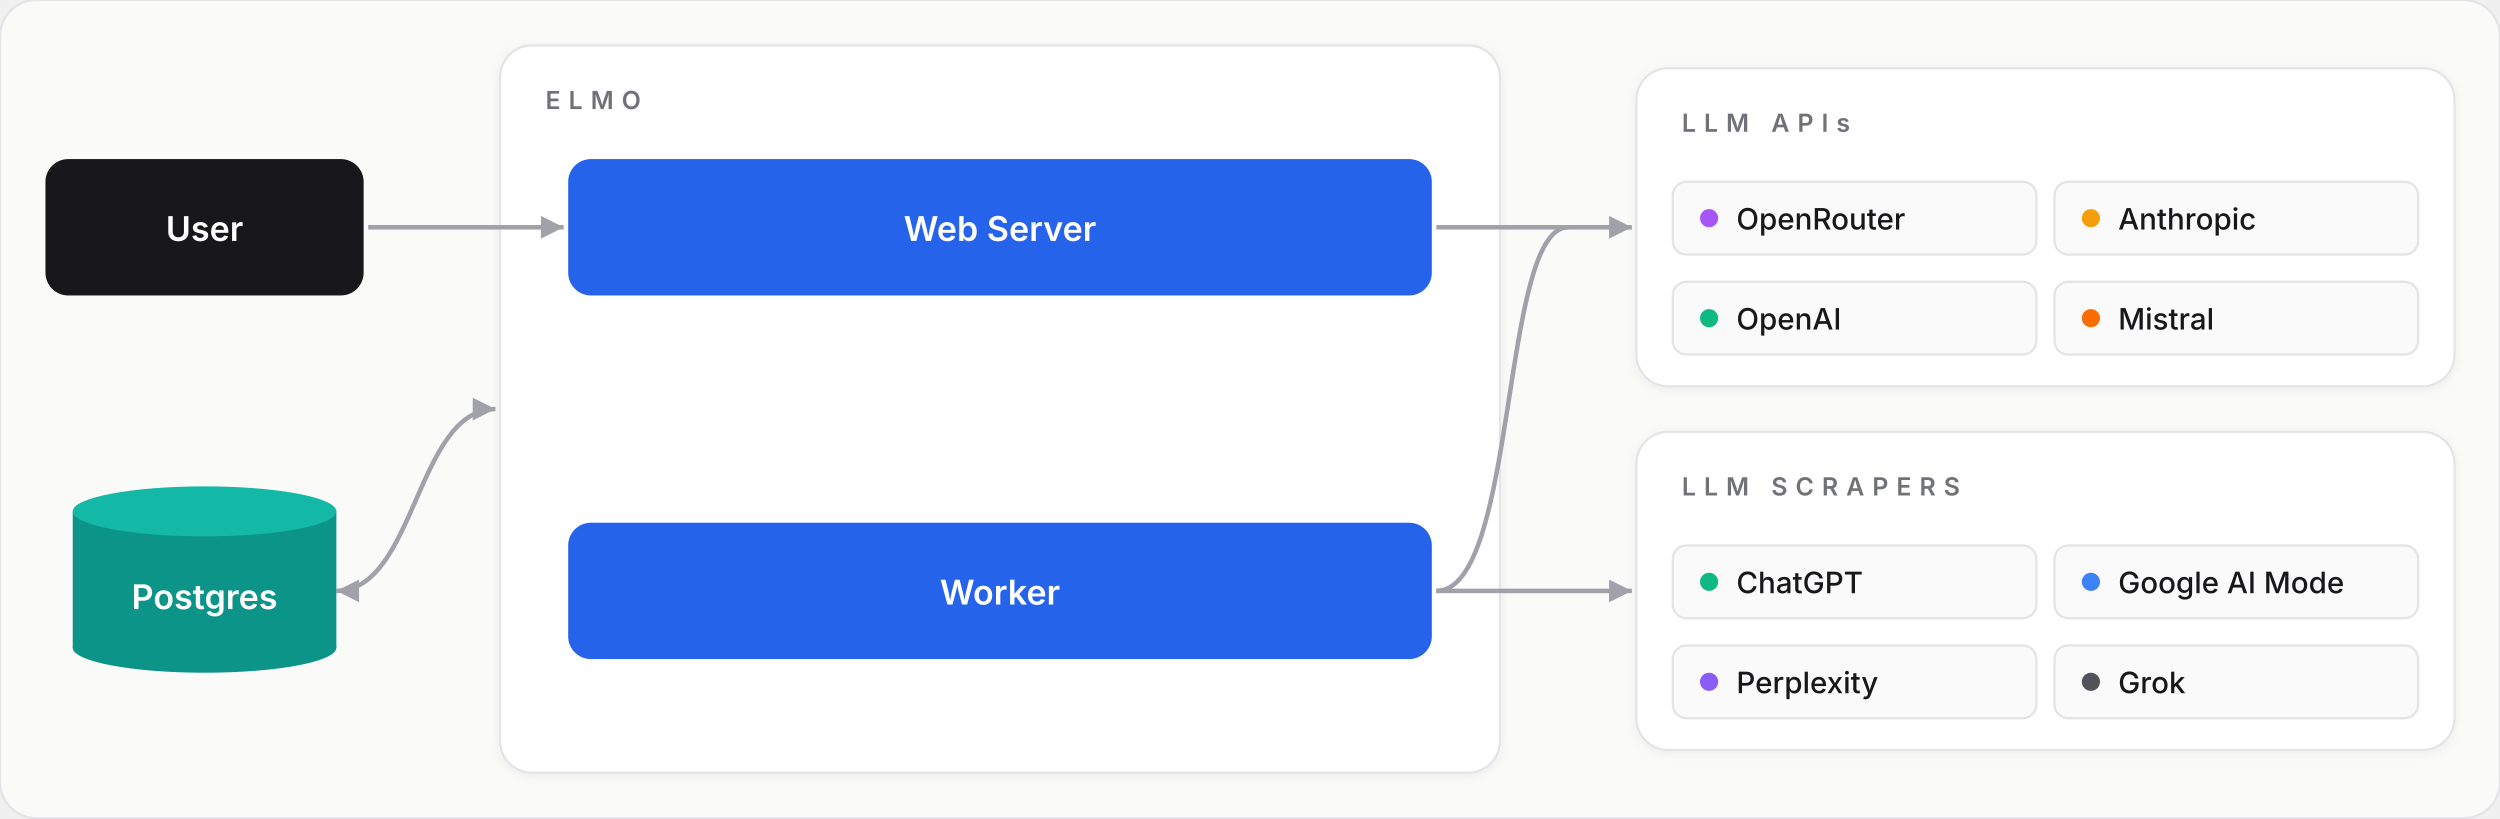
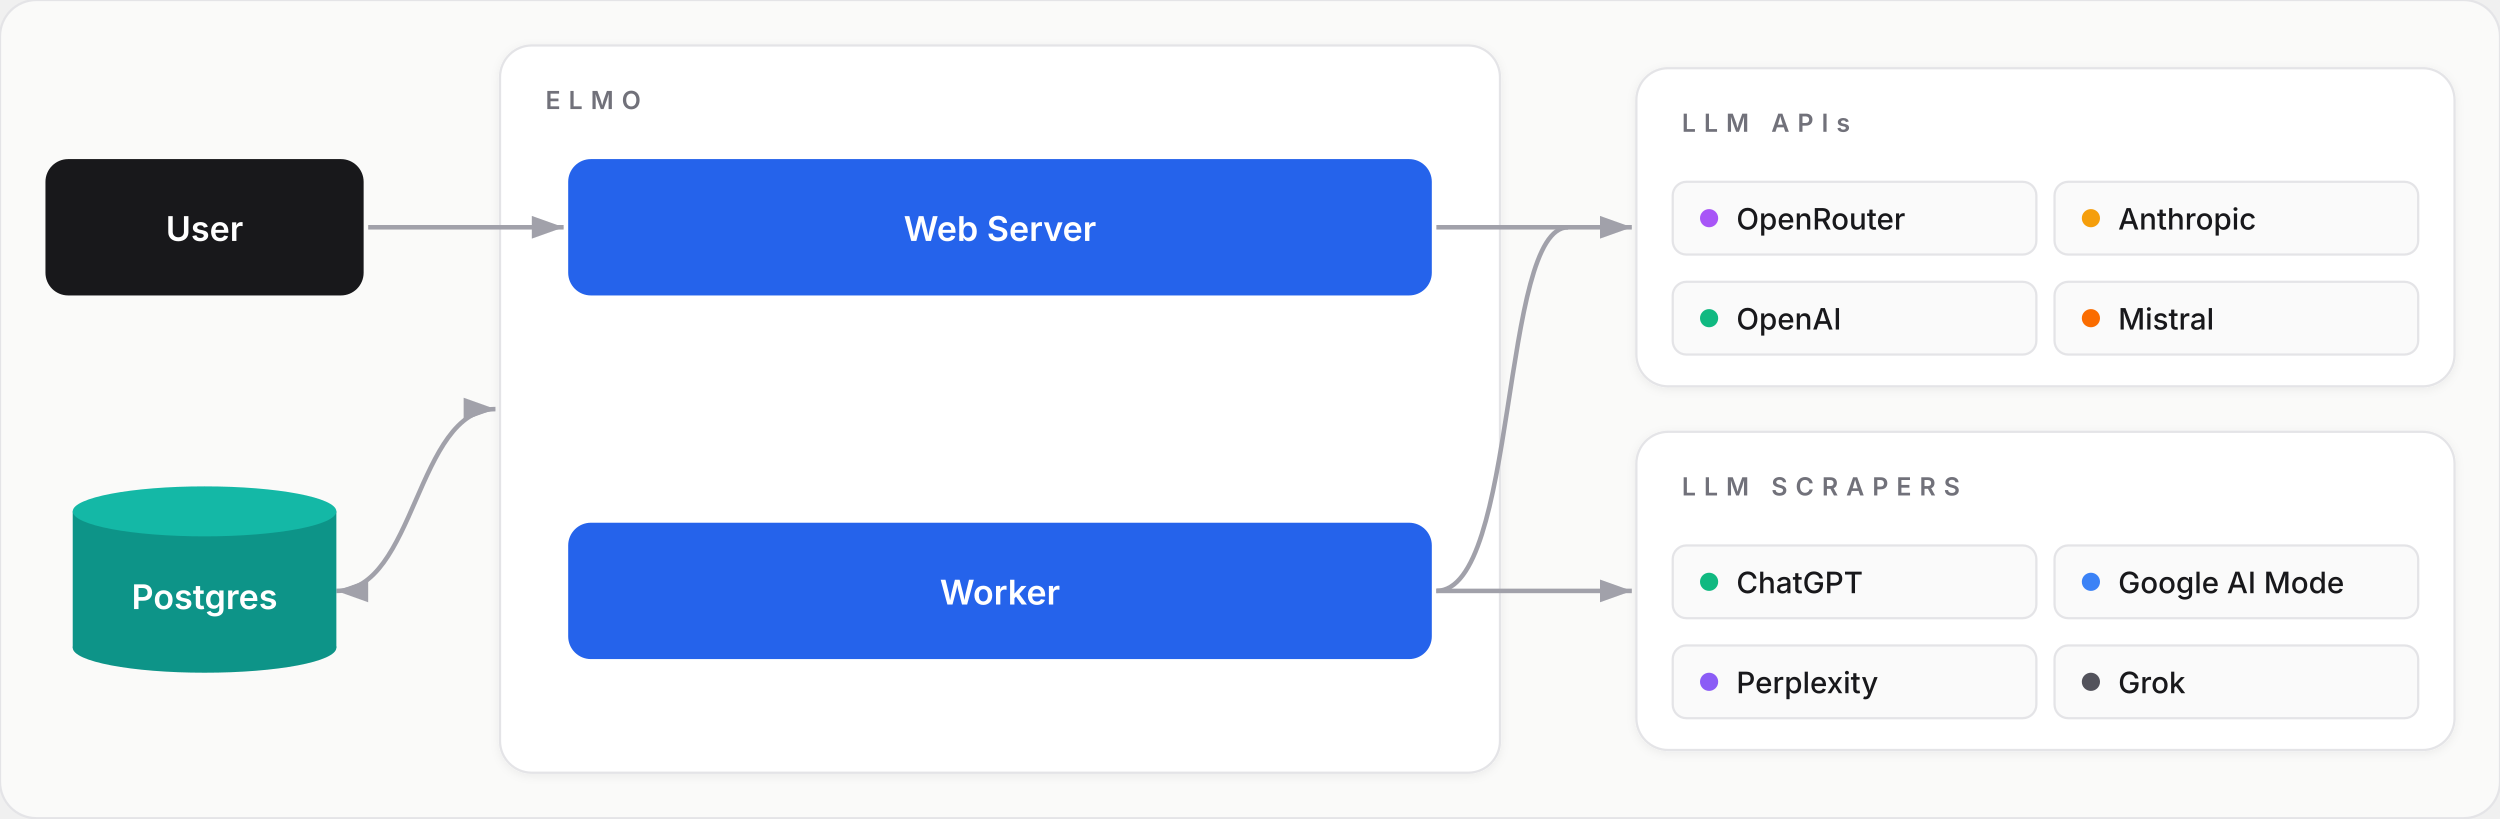
<svg xmlns="http://www.w3.org/2000/svg" viewBox="0 0 1100 360" font-family="'Geist Sans', -apple-system, BlinkMacSystemFont, 'Inter', 'Segoe UI', Roboto, system-ui, sans-serif">
  <defs>
-     <marker id="arr" viewBox="0 0 10 10" refX="10" refY="5" markerUnits="userSpaceOnUse" markerWidth="14" markerHeight="10" orient="auto">
-       <path d="M0 0 L10 5 L0 10 z" fill="#a1a1aa" />
+     <marker id="arr" viewBox="0 0 14 10" refX="14" refY="5" markerUnits="userSpaceOnUse" markerWidth="14" markerHeight="10" orient="auto">
+       <path d="M0 0 L14 5 L0 10 z" fill="#a1a1aa" />
    </marker>
-     <marker id="arrStart" viewBox="0 0 10 10" refX="0" refY="5" markerUnits="userSpaceOnUse" markerWidth="14" markerHeight="10" orient="auto">
-       <path d="M10 0 L0 5 L10 10 z" fill="#a1a1aa" />
+     <marker id="arrStart" viewBox="0 0 14 10" refX="0" refY="5" markerUnits="userSpaceOnUse" markerWidth="14" markerHeight="10" orient="auto">
+       <path d="M14 0 L0 5 L14 10 z" fill="#a1a1aa" />
    </marker>
    <filter id="shCard" x="-10%" y="-10%" width="120%" height="120%">
      <feDropShadow dx="0" dy="1" stdDeviation="2" flood-opacity="0.06" />
    </filter>
  </defs>
  <rect width="1100" height="360" rx="16" fill="#fafaf9" stroke="#e4e4e7" stroke-width="1" />
  <rect x="220" y="20" width="440" height="320" rx="14" fill="#ffffff" stroke="#e4e4e7" stroke-width="1" filter="url(#shCard)" />
  <text x="240" y="48" fill="#71717a" font-size="11" font-weight="600" letter-spacing="3.5">ELMO</text>
  <rect x="720" y="30" width="360" height="140" rx="14" fill="#ffffff" stroke="#e4e4e7" stroke-width="1" filter="url(#shCard)" />
  <text x="740" y="58" fill="#71717a" font-size="11" font-weight="600" letter-spacing="3.5">LLM APIs</text>
  <rect x="720" y="190" width="360" height="140" rx="14" fill="#ffffff" stroke="#e4e4e7" stroke-width="1" filter="url(#shCard)" />
  <text x="740" y="218" fill="#71717a" font-size="11" font-weight="600" letter-spacing="3.5">LLM SCRAPERS</text>
  <line x1="162" y1="100" x2="248" y2="100" stroke="#a1a1aa" stroke-width="2" marker-end="url(#arr)" />
  <path d="M 148 260 C 183 260, 183 180, 218 180" stroke="#a1a1aa" stroke-width="2" fill="none" marker-start="url(#arrStart)" marker-end="url(#arr)" />
  <path d="M 632 260 C 668 260, 660 100, 690 100" stroke="#a1a1aa" stroke-width="2" fill="none" />
  <line x1="632" y1="100" x2="718" y2="100" stroke="#a1a1aa" stroke-width="2" marker-end="url(#arr)" />
  <line x1="632" y1="260" x2="718" y2="260" stroke="#a1a1aa" stroke-width="2" marker-end="url(#arr)" />
  <rect x="20" y="70" width="140" height="60" rx="10" fill="#18181b" />
  <text x="90" y="106" text-anchor="middle" fill="white" font-size="15" font-weight="600">User</text>
  <ellipse cx="90" cy="285" rx="58" ry="11" fill="#0d9488" />
  <rect x="32" y="225" width="116" height="60" fill="#0d9488" />
  <ellipse cx="90" cy="225" rx="58" ry="11" fill="#14b8a6" />
  <text x="90" y="268" text-anchor="middle" fill="white" font-size="15" font-weight="600">Postgres</text>
  <rect x="250" y="70" width="380" height="60" rx="10" fill="#2563eb" />
  <text x="440" y="106" text-anchor="middle" fill="white" font-size="15" font-weight="600">Web Server</text>
  <rect x="250" y="230" width="380" height="60" rx="10" fill="#2563eb" />
  <text x="440" y="266" text-anchor="middle" fill="white" font-size="15" font-weight="600">Worker</text>
  <g>
    <rect x="736" y="80" width="160" height="32" rx="6" fill="#fafafa" stroke="#e4e4e7" stroke-width="1" />
    <circle cx="752" cy="96" r="4" fill="#a855f7" />
    <text x="764" y="101" fill="#18181b" font-size="13" font-weight="500">OpenRouter</text>
    <rect x="904" y="80" width="160" height="32" rx="6" fill="#fafafa" stroke="#e4e4e7" stroke-width="1" />
    <circle cx="920" cy="96" r="4" fill="#f59e0b" />
    <text x="932" y="101" fill="#18181b" font-size="13" font-weight="500">Anthropic</text>
    <rect x="736" y="124" width="160" height="32" rx="6" fill="#fafafa" stroke="#e4e4e7" stroke-width="1" />
    <circle cx="752" cy="140" r="4" fill="#10b981" />
    <text x="764" y="145" fill="#18181b" font-size="13" font-weight="500">OpenAI</text>
    <rect x="904" y="124" width="160" height="32" rx="6" fill="#fafafa" stroke="#e4e4e7" stroke-width="1" />
    <circle cx="920" cy="140" r="4" fill="#fa6c00" />
    <text x="932" y="145" fill="#18181b" font-size="13" font-weight="500">Mistral</text>
  </g>
  <g>
    <rect x="736" y="240" width="160" height="32" rx="6" fill="#fafafa" stroke="#e4e4e7" stroke-width="1" />
    <circle cx="752" cy="256" r="4" fill="#10b981" />
    <text x="764" y="261" fill="#18181b" font-size="13" font-weight="500">ChatGPT</text>
    <rect x="904" y="240" width="160" height="32" rx="6" fill="#fafafa" stroke="#e4e4e7" stroke-width="1" />
    <circle cx="920" cy="256" r="4" fill="#3b82f6" />
    <text x="932" y="261" fill="#18181b" font-size="13" font-weight="500">Google AI Mode</text>
    <rect x="736" y="284" width="160" height="32" rx="6" fill="#fafafa" stroke="#e4e4e7" stroke-width="1" />
    <circle cx="752" cy="300" r="4" fill="#8b5cf6" />
    <text x="764" y="305" fill="#18181b" font-size="13" font-weight="500">Perplexity</text>
    <rect x="904" y="284" width="160" height="32" rx="6" fill="#fafafa" stroke="#e4e4e7" stroke-width="1" />
    <circle cx="920" cy="300" r="4" fill="#52525b" />
    <text x="932" y="305" fill="#18181b" font-size="13" font-weight="500">Grok</text>
  </g>
</svg>
